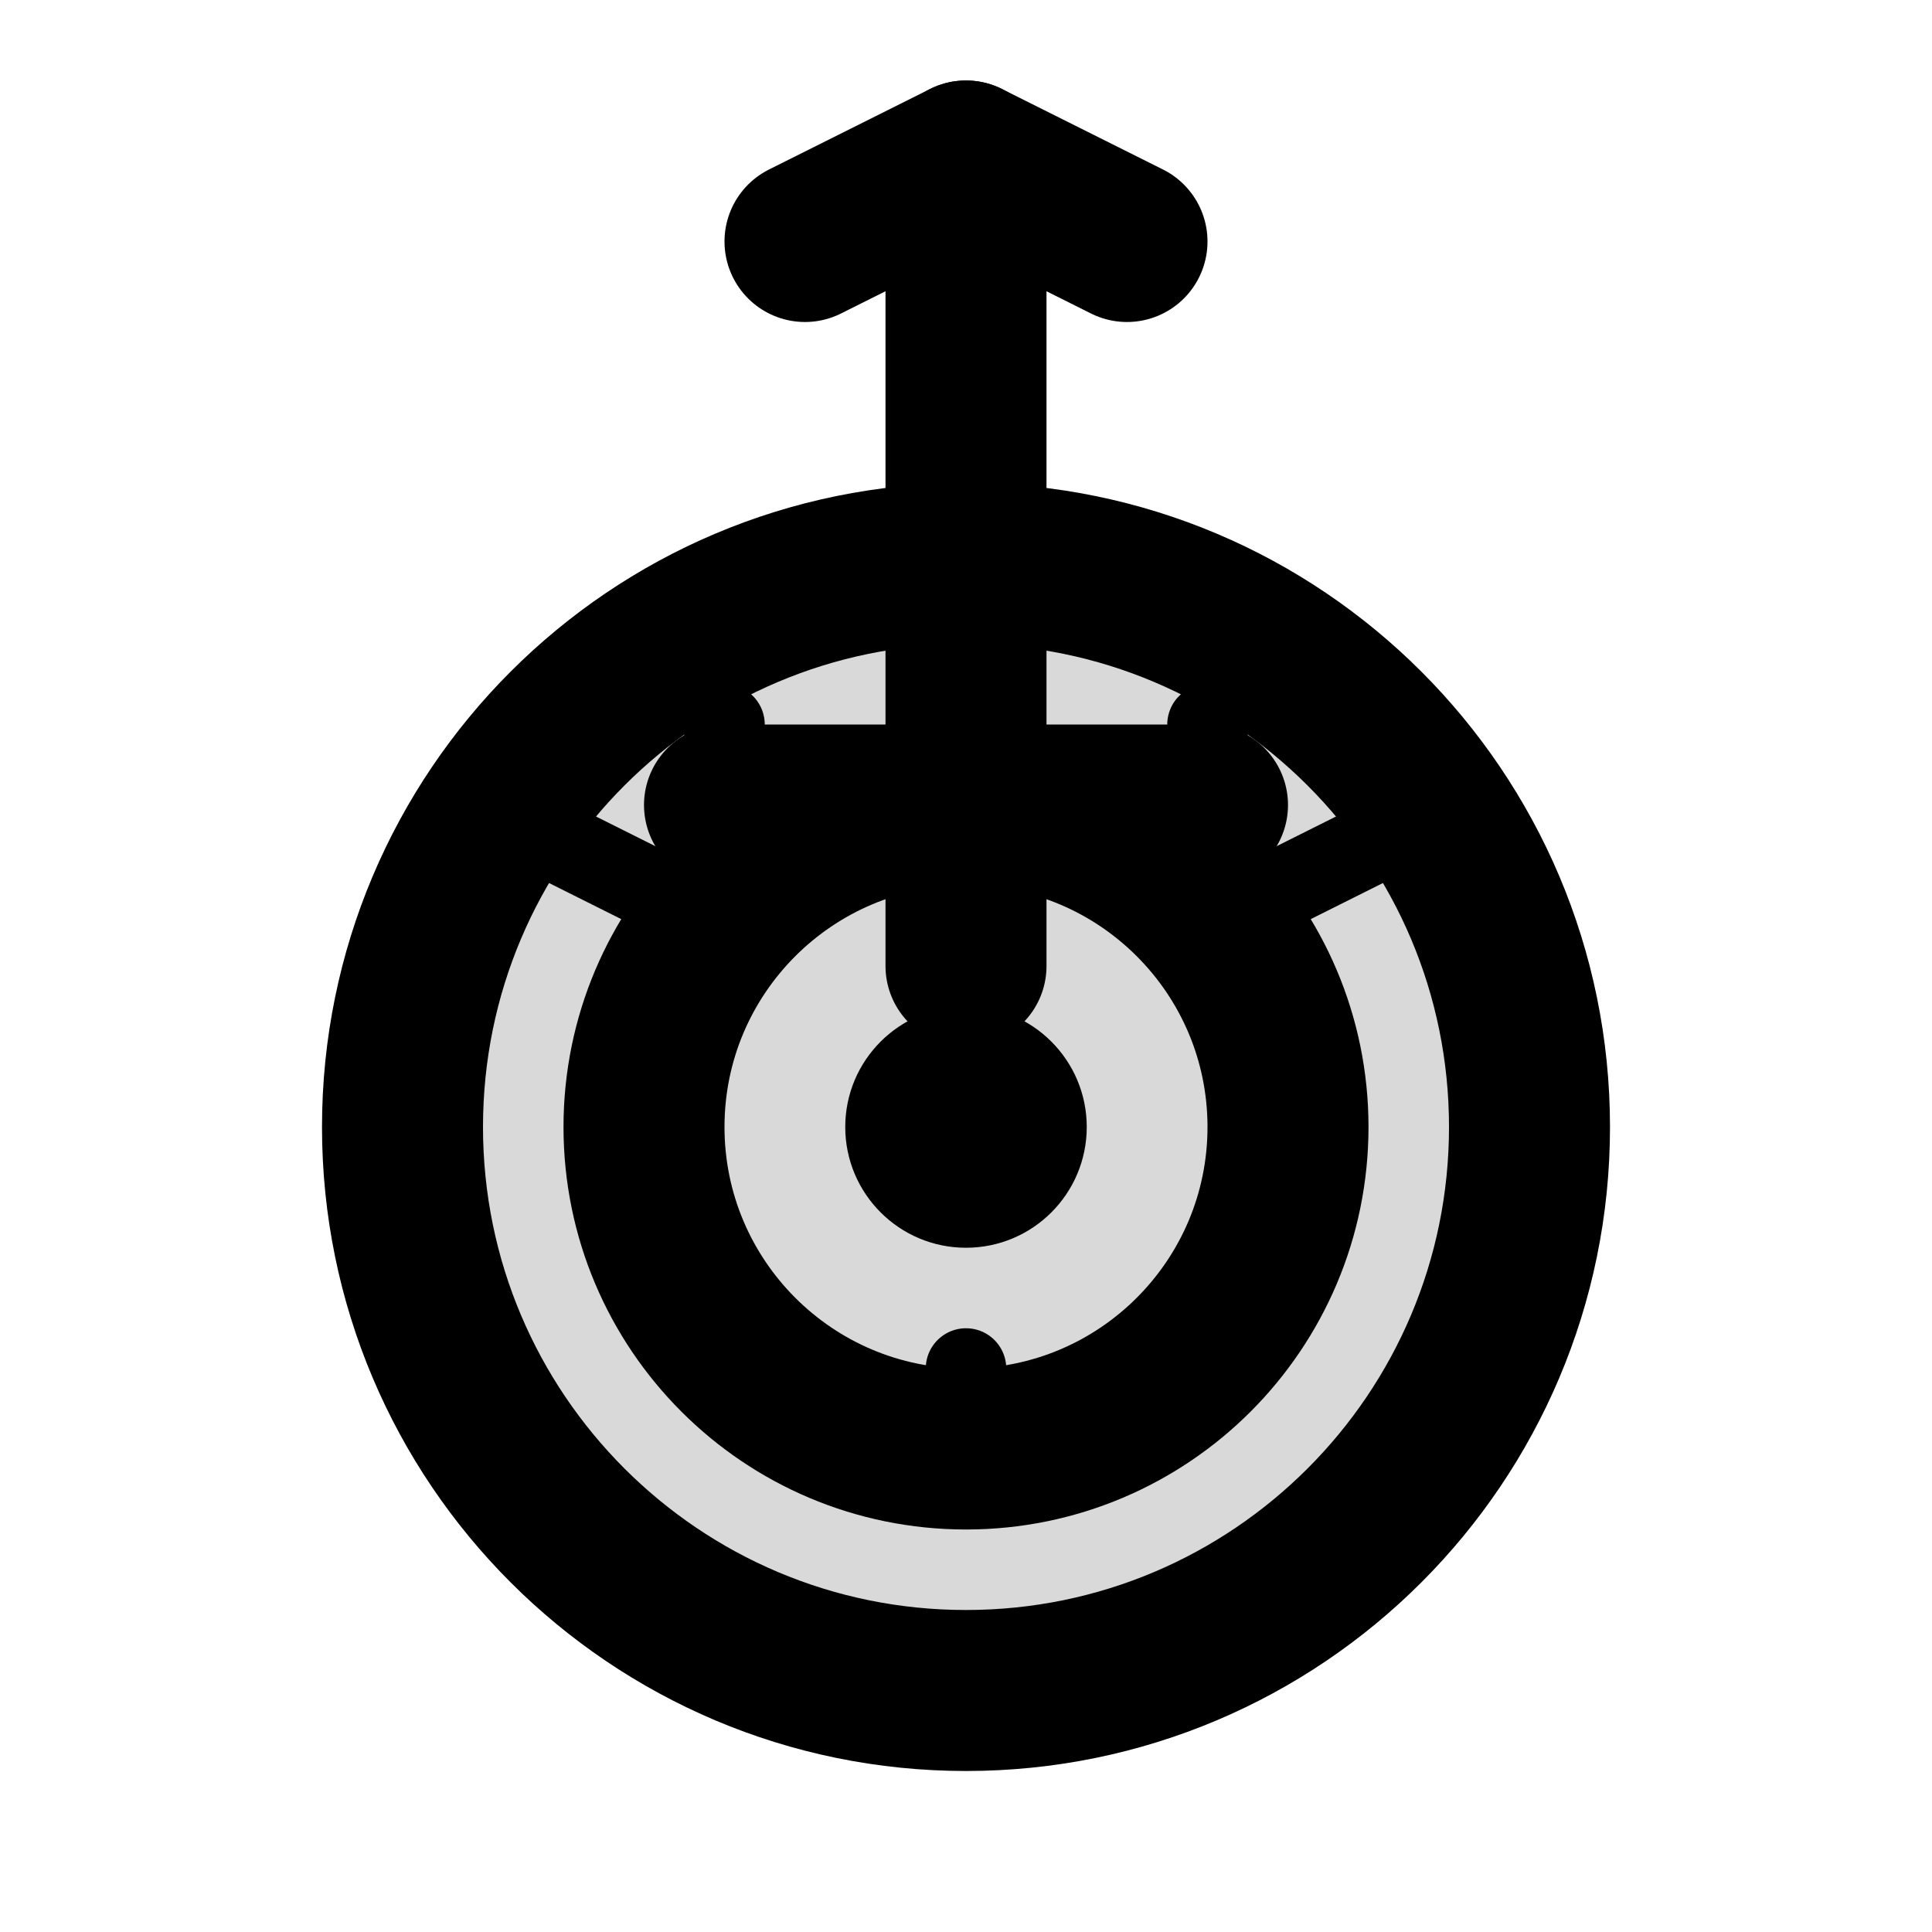
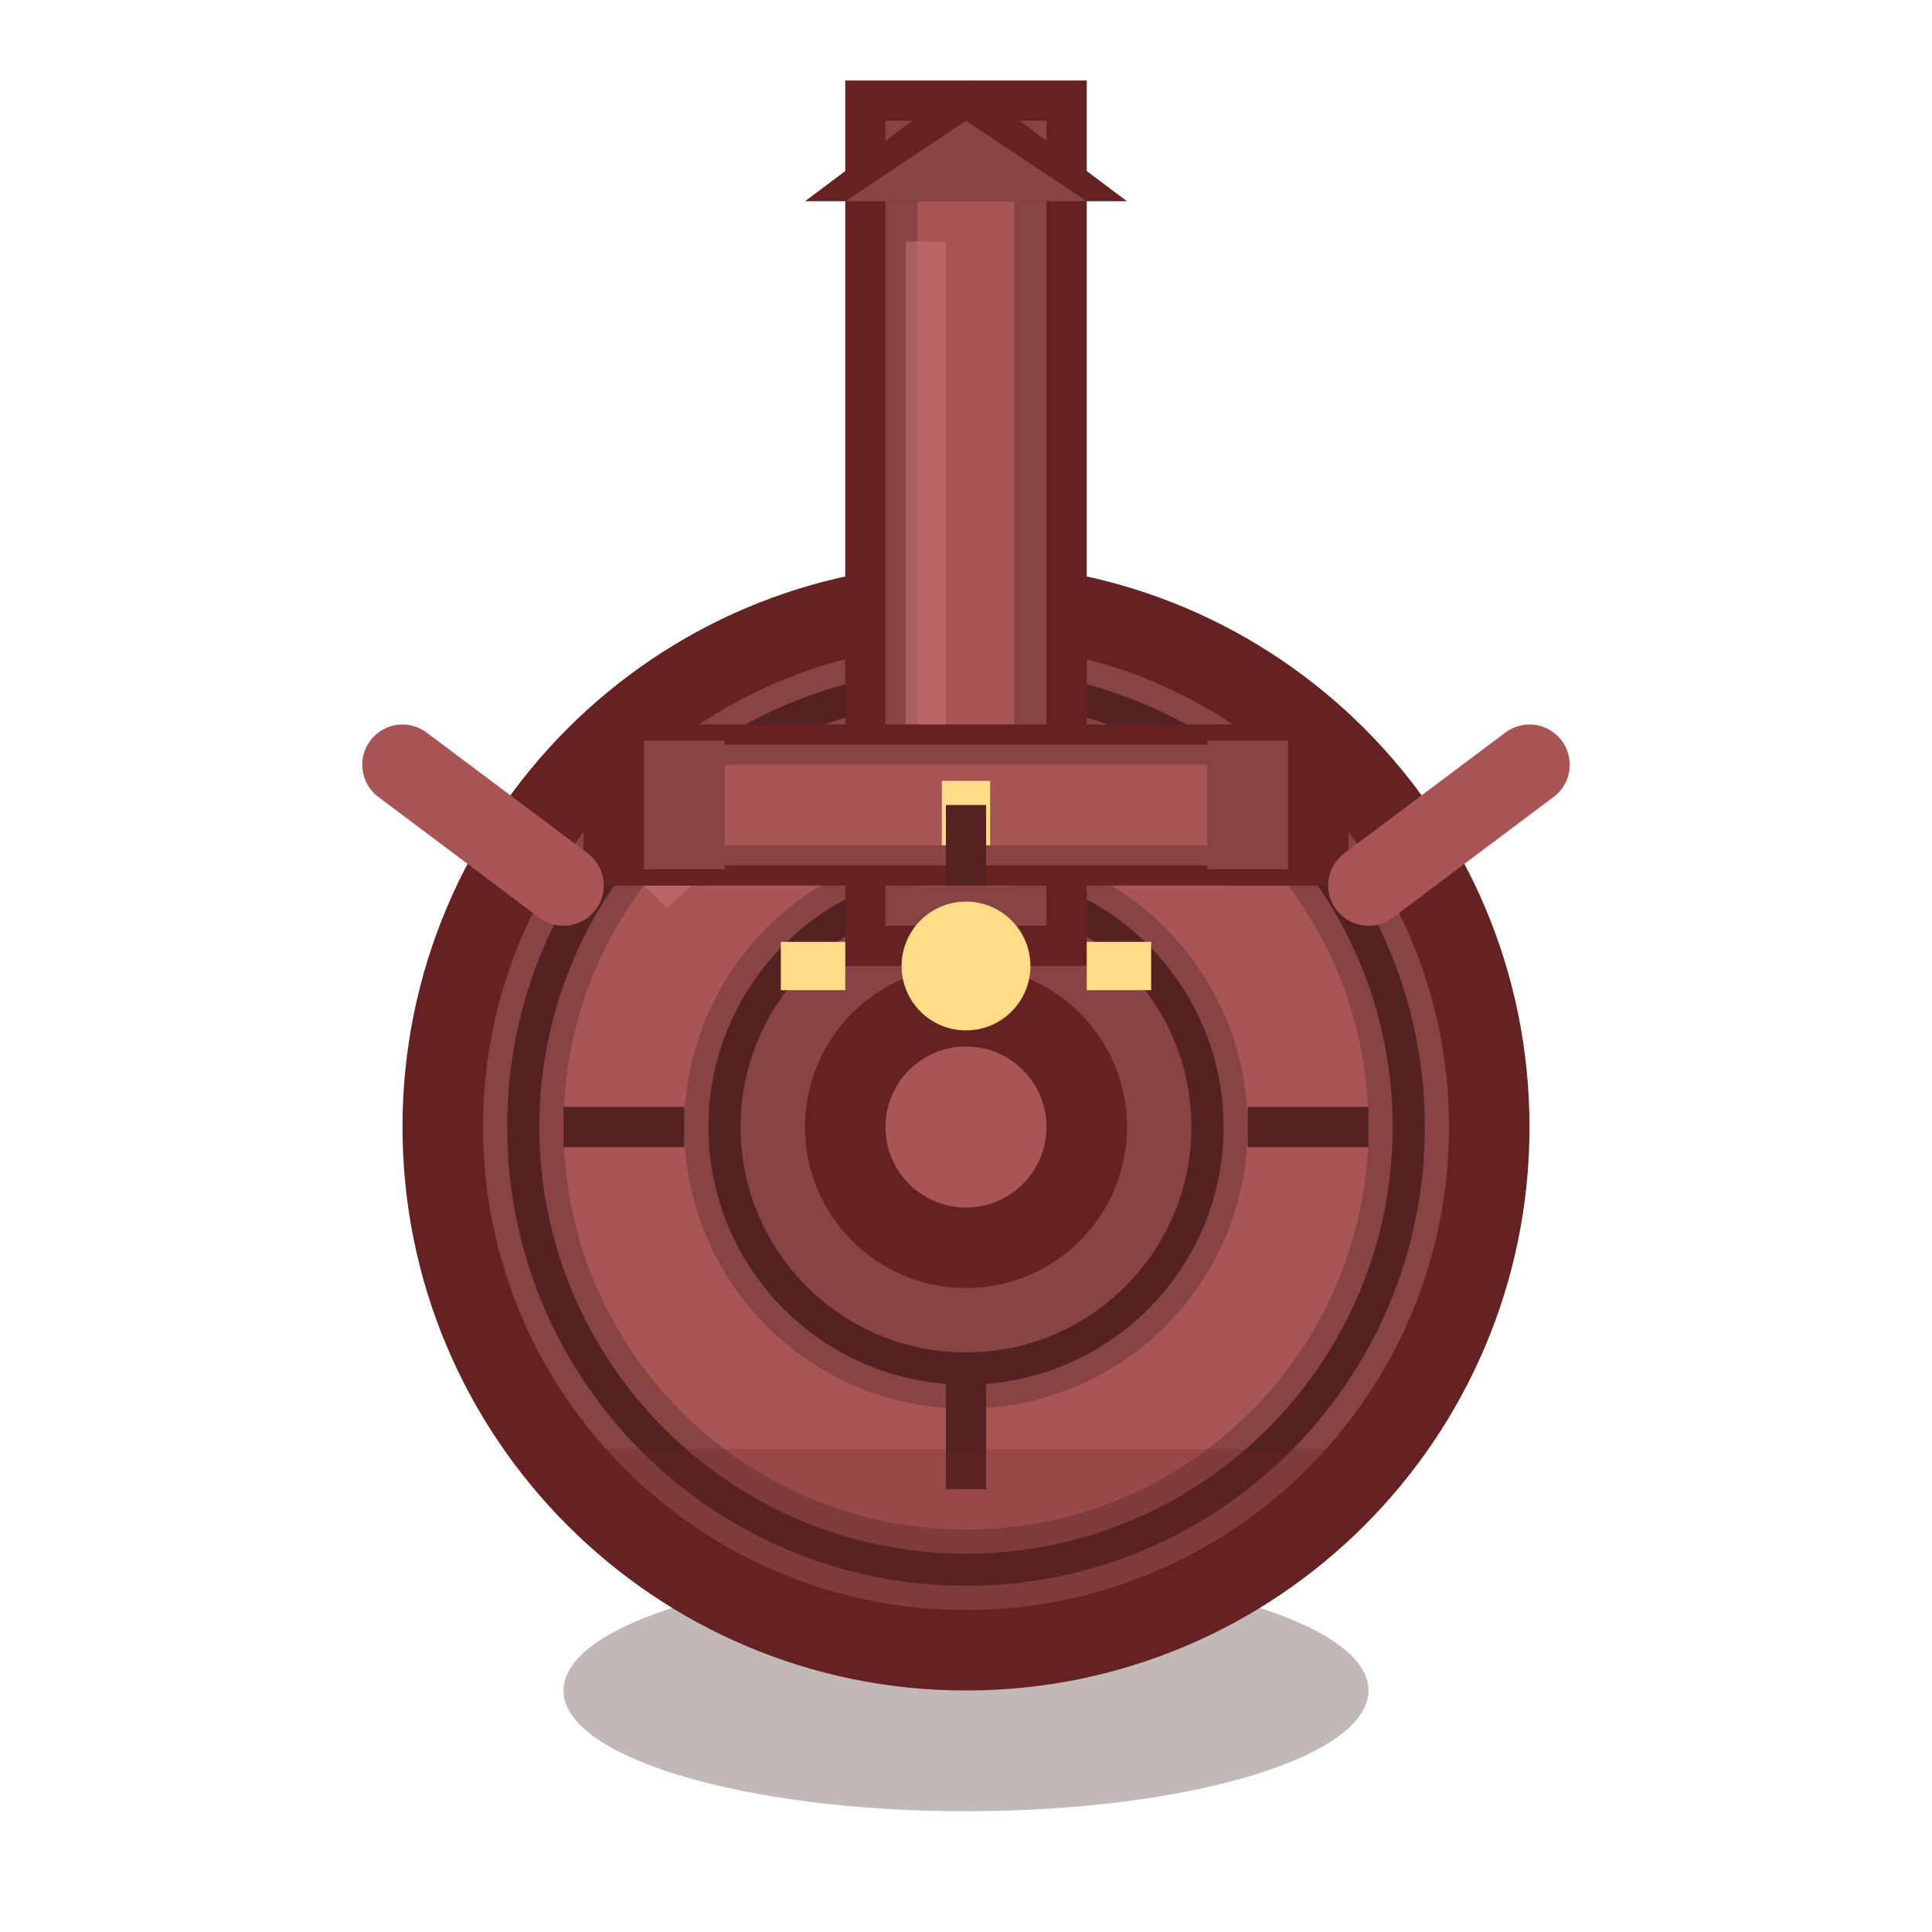
- <svg xmlns="http://www.w3.org/2000/svg" viewBox="0 0 24 24" fill="none">
-   <style>
-     .stroke { stroke: currentColor; stroke-width: 2; stroke-linecap: round; stroke-linejoin: round; fill: none; }
-     .metallic { fill: currentColor; fill-opacity: 0.15; }
-   </style>
-   <circle class="stroke metallic" cx="12" cy="14" r="7" />
-   <circle class="stroke" cx="12" cy="14" r="4" />
-   <path class="stroke metallic" d="M12 2v10" />
-   <path class="stroke" d="M10 3l2-1 2 1" />
-   <path class="stroke" d="M9 10h6" />
-   <path class="stroke" d="M9 9v2M15 9v2" style="stroke-width: 1;" />
-   <path class="stroke" d="M8 11l-2-1M16 11l2-1" style="stroke-width: 1;" />
-   <circle cx="12" cy="14" r="1.5" fill="currentColor" />
-   <path class="stroke" d="M12 10v1M12 17v1" style="stroke-width: 1;" />
+ <svg xmlns="http://www.w3.org/2000/svg" viewBox="0 0 24 24">
+   <ellipse cx="12" cy="21" rx="5" ry="1.5" fill="#331111" opacity="0.3" />
+   <circle cx="12" cy="14" r="7" fill="#662222" />
+   <circle cx="12" cy="14" r="6" fill="#884444" />
+   <circle cx="12" cy="14" r="5" fill="#aa5555" />
+   <circle cx="12" cy="14" r="3.5" fill="#884444" />
+   <circle cx="12" cy="14" r="2" fill="#662222" />
+   <circle cx="12" cy="14" r="1" fill="#aa5555" />
+   <circle cx="12" cy="14" r="5.5" fill="none" stroke="#552222" stroke-width="0.4" />
+   <circle cx="12" cy="14" r="3" fill="none" stroke="#552222" stroke-width="0.4" />
+   <path d="M8 11c1-1 2.5-1.5 4-1.5" fill="none" stroke="#cc7777" stroke-width="0.8" opacity="0.5" />
+   <path d="M12 1v11" fill="none" stroke="#662222" stroke-width="3" />
+   <path d="M12 1.5v10" fill="none" stroke="#884444" stroke-width="2" />
+   <path d="M12 2v9" fill="none" stroke="#aa5555" stroke-width="1.2" />
+   <path d="M11.5 3v6" fill="none" stroke="#cc7777" stroke-width="0.5" opacity="0.5" />
+   <path d="M10 2.5l2-1.5 2 1.5" fill="#662222" />
+   <path d="M10.5 2.5l1.5-1 1.5 1" fill="#884444" />
+   <path d="M8 10h8" fill="none" stroke="#662222" stroke-width="2" />
+   <path d="M8.5 10h7" fill="none" stroke="#884444" stroke-width="1.5" />
+   <path d="M9 10h6" fill="none" stroke="#aa5555" stroke-width="1" />
+   <path d="M8 9v2M16 9v2" fill="none" stroke="#662222" stroke-width="1.5" />
+   <path d="M8.5 9.2v1.6M15.5 9.2v1.6" fill="none" stroke="#884444" stroke-width="1" />
+   <g fill="none" stroke="#aa5555" stroke-width="1" stroke-linecap="round">
+     <path d="M7 11l-2-1.5" />
+     <path d="M17 11l2-1.5" />
+   </g>
+   <circle cx="12" cy="12" r="0.8" fill="#ffdd88" />
+   <g fill="none" stroke="#ffdd88" stroke-width="0.6">
+     <path d="M12 10.5v-.8" />
+     <path d="M10.5 12h-.8" />
+     <path d="M13.5 12h.8" />
+   </g>
+   <g fill="none" stroke="#552222" stroke-width="0.5">
+     <path d="M12 10v1" />
+     <path d="M12 17v1.5" />
+     <path d="M7 14h1.5" />
+     <path d="M15.5 14h1.5" />
+   </g>
+   <path d="M7 18 A6 6 0 0 0 17 18" fill="#662222" opacity="0.25" />
</svg>
